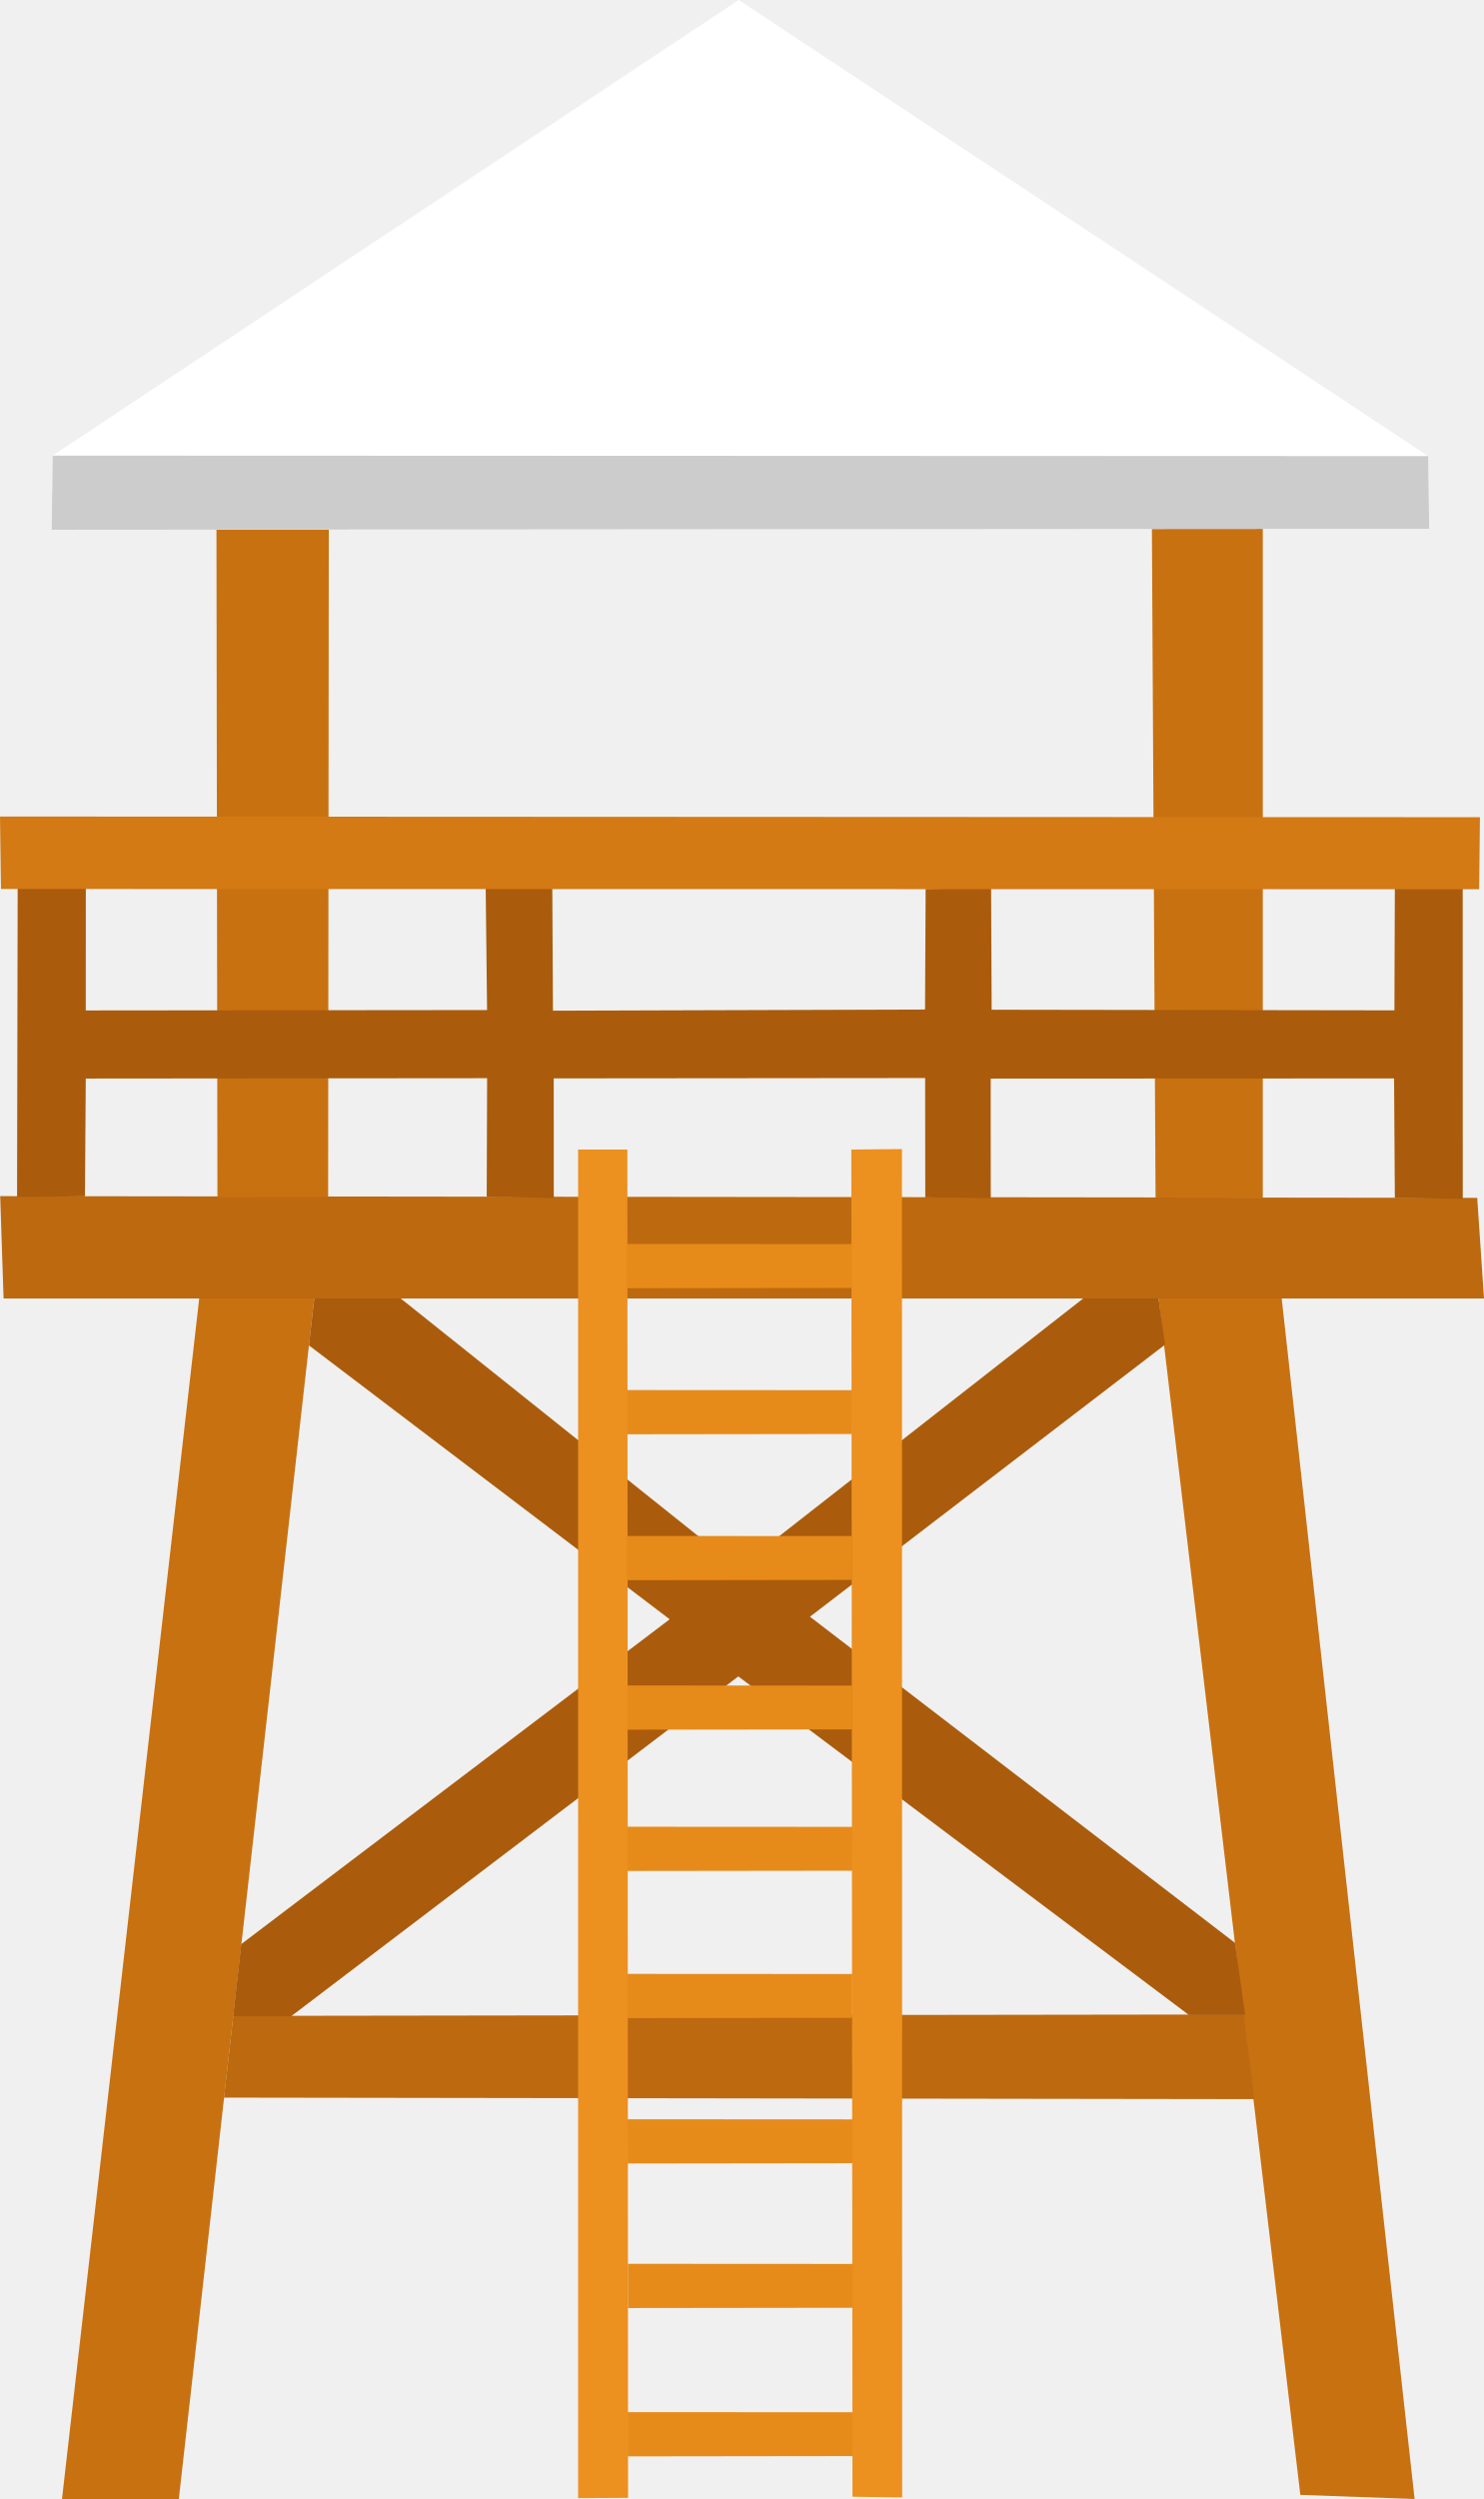
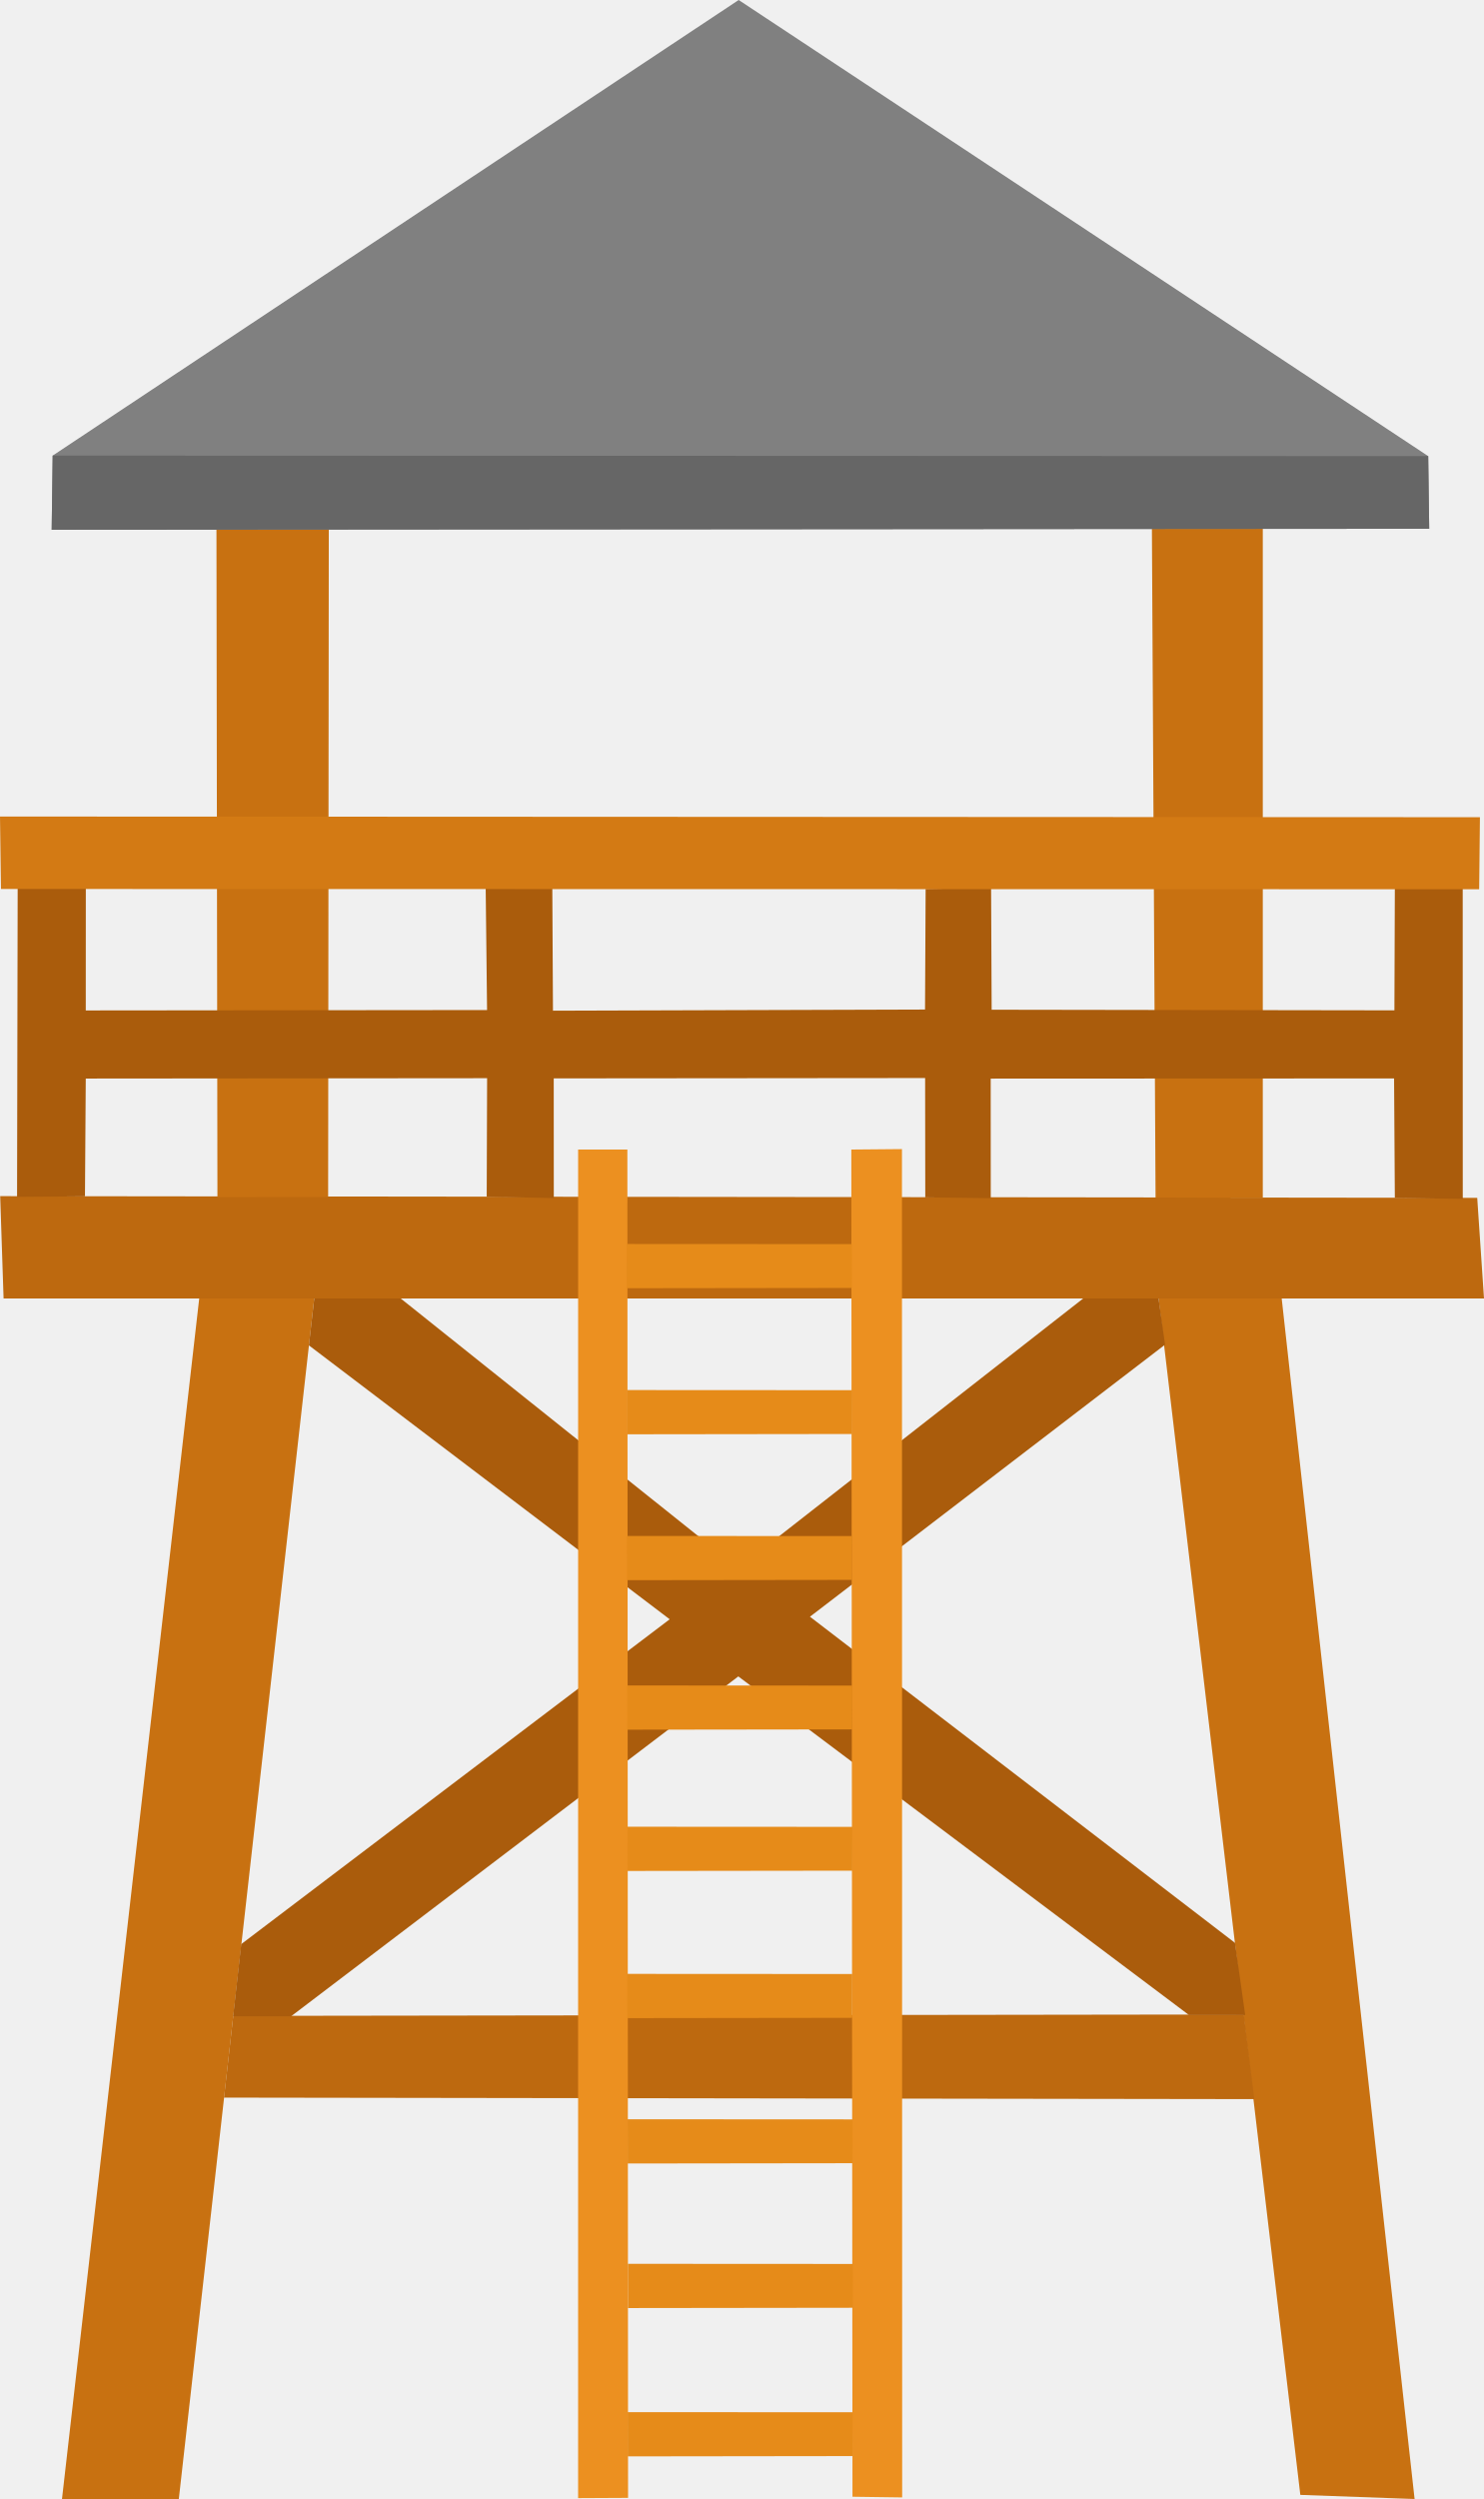
<svg xmlns="http://www.w3.org/2000/svg" viewBox="-562.76 -943.492 720.846 1213.548">
  <path fill="#c87111" d="M -532.645 270.056 L -475.9 270.056 L -410.122 -312.94 L -465.989 -312.94 L -532.645 270.056 Z" />
  <path fill="#c87111" d="M 68.865 268.056 L 124.371 270.056 L 59.82 -312.94 L 0 -312.94 L 68.865 268.056 Z" />
  <path fill="#bd690f" d="M -561.023 -312.94 L 158.086 -312.94 L 154.796 -361.807 L -562.667 -362.629 L -561.023 -312.94 Z" />
  <path fill="#bd690f" d="M -453.946 75.135 L 46.504 75.868 L 41.443 34.768 L -449.46 35.448 L -453.946 75.135 Z" />
  <path fill="#aa5c0c" d="M -445.588 0.601 L -237.457 -157.151 L -412.717 -290.166 L -410.122 -312.94 L -368.126 -312.94 L -204.122 -182.003 L -36.595 -312.94 L 0 -312.94 L 3.165 -290.514 L -169.333 -158.396 L 37.147 0 L 42.094 35.017 L 14.759 35.017 L -204.125 -129.406 L -421.361 35.638 L -449.526 35.637 L -445.588 0.601 Z" />
  <path fill="#c87111" d="M -457.142 -362.151 L -403.37 -362.204 L -403.052 -686.629 L -457.615 -686.503 L -457.142 -362.151 Z" />
  <path fill="#c87111" d="M -1.449 -361.974 L 50.639 -361.813 L 50.639 -687.447 L -3.228 -687.123 L -1.449 -361.974 Z" />
  <path fill="#aa5c0c" d="M -521.488 -362.533 L -521.097 -419.736 L -326.15 -419.908 L -326.341 -362.342 L -293.757 -361.683 L -293.785 -419.813 L -113.381 -419.985 L -113.313 -362.028 L -81.502 -361.646 L -81.53 -419.708 L 114.408 -419.794 L 114.78 -361.77 L 147.774 -361.292 L 147.746 -512.291 L 114.78 -512.405 L 114.568 -452.856 L -81.063 -453.158 L -81.339 -512.31 L -113.132 -511.814 L -113.43 -453.244 L -294.157 -452.683 L -294.481 -512.691 L -326.837 -512.281 L -326.171 -453.002 L -521.097 -452.807 L -521.069 -512.996 L -554.177 -512.701 L -554.472 -362.265 L -521.488 -362.533 Z" />
  <path fill="#d37a14" d="M -562.285 -511.787 L 155.744 -511.662 L 156.115 -546.645 L -562.76 -546.975 L -562.285 -511.787 Z" />
-   <path data-player="true" fill="#ffffff" d="M -537.647 -686.228 L 131.467 -686.718 L 130.977 -721.999 L -203.951 -943.492 L -537.162 -722.25 L -537.647 -686.228 Z" />
-   <path data-player="true" fill="#cccccc" d="M -537.65 -686.228 L 131.468 -686.718 L 130.981 -722.002 L -537.177 -722.246 L -537.65 -686.228 Z" />
+   <path data-player="true" fill="#808080" d="M -537.647 -686.228 L 131.467 -686.718 L 130.977 -721.999 L -203.951 -943.492 L -537.162 -722.25 L -537.647 -686.228 Z" />
+   <path data-player="true" fill="#666666" d="M -537.65 -686.228 L 131.468 -686.718 L 130.981 -722.002 L -537.177 -722.246 L -537.65 -686.228 Z" />
  <path fill="#ec9020" d="M -281.945 269.628 L -257.682 269.507 L -258.02 -385.257 L -281.934 -385.257 L -281.945 269.628 Z" />
  <path fill="#ec9020" d="M -148.667 268.955 L -124.53 269.288 L -124.637 -385.478 L -149.232 -385.258 L -148.667 268.955 Z" />
  <path fill="#e68b19" d="M -258.19 -317.91 L -148.97 -318.05 L -148.93 -339.33 L -258.22 -339.39 L -258.19 -317.91 Z M -258.12 -246.98 L -148.9 -247.12 L -148.86 -268.4 L -258.15 -268.46 L -258.12 -246.98 Z M -258.21 -176.13 L -148.98 -176.27 L -148.94 -197.55 L -258.24 -197.61 L -258.21 -176.13 Z M -258.05 -103.53 L -148.82 -103.67 L -148.78 -124.95 L -258.08 -125.01 L -258.05 -103.53 Z M -257.96 -34.922 L -148.74 -35.061 L -148.7 -56.341 L -257.99 -56.402 L -257.96 -34.922 Z M -258.04 36.538 L -148.81 36.399 L -148.78 15.119 L -258.07 15.058 L -258.04 36.538 Z M -257.88 107.132 L -148.65 106.993 L -148.62 85.713 L -257.91 85.652 L -257.88 107.132 Z M -257.73 177.332 L -148.5 177.193 L -148.46 155.913 L -257.76 155.852 L -257.73 177.332 Z M -257.85 249.355 L -148.62 249.216 L -148.59 227.936 L -257.88 227.875 L -257.85 249.355 Z" />
</svg>
